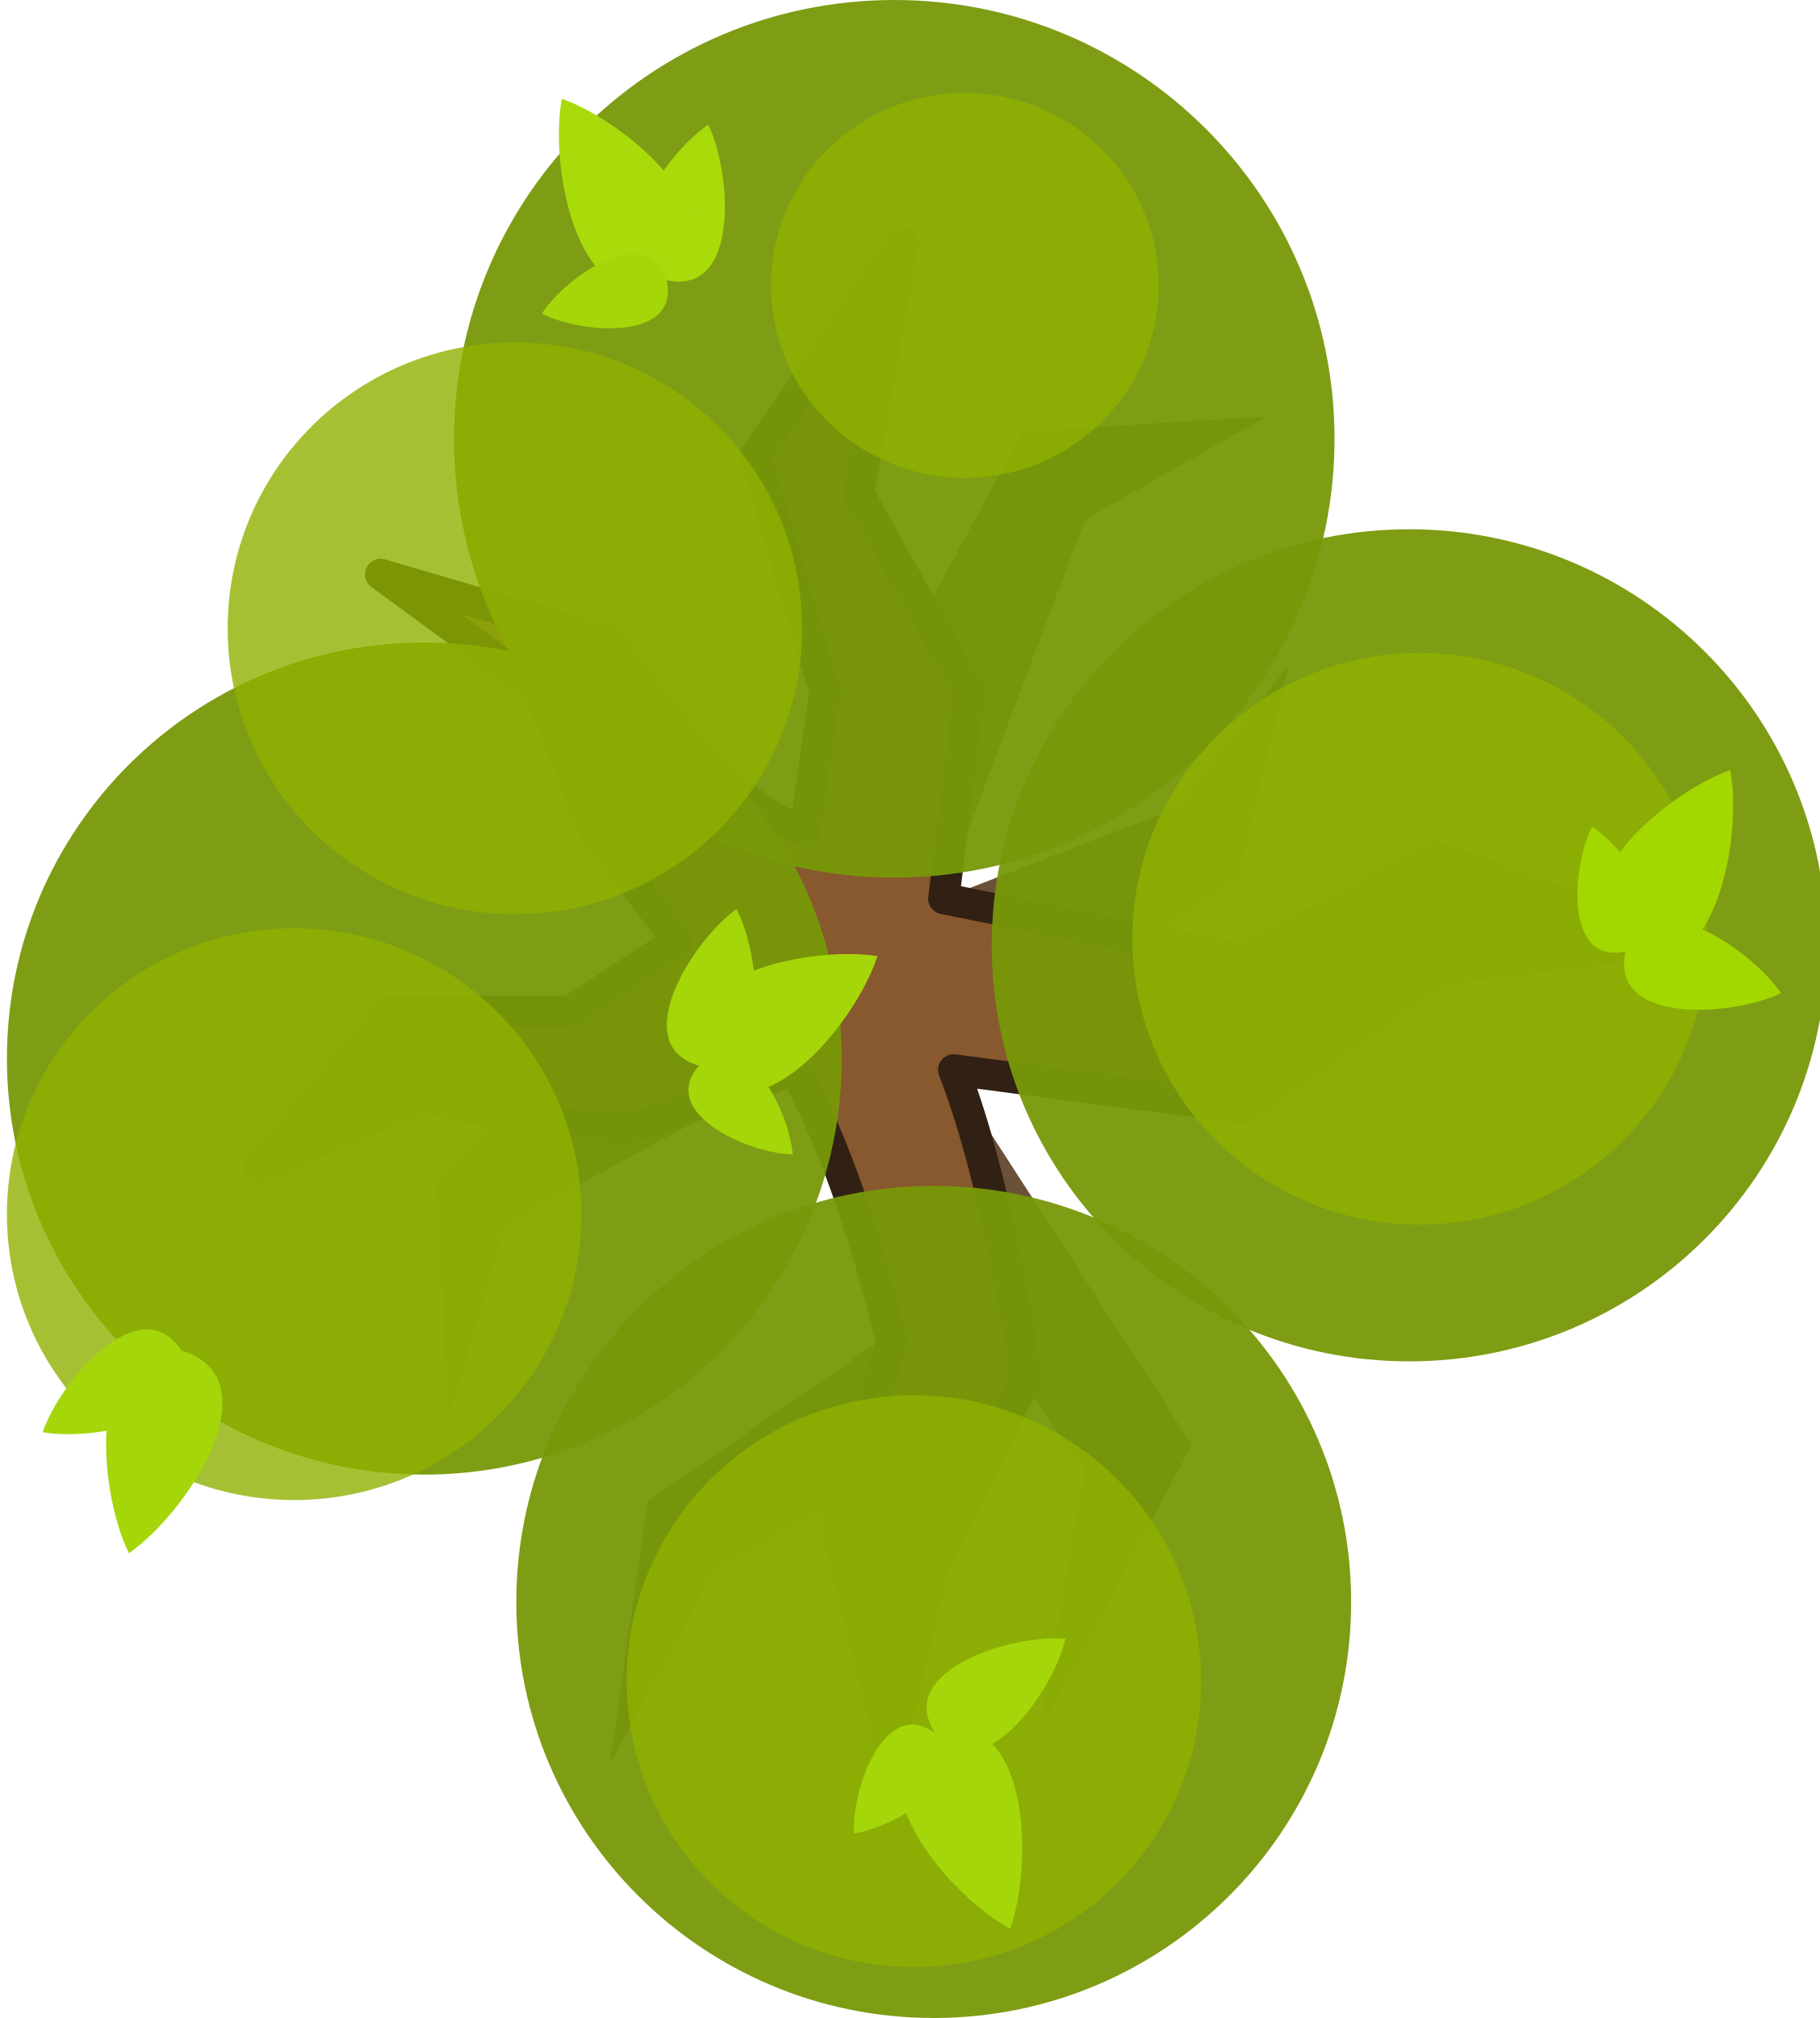
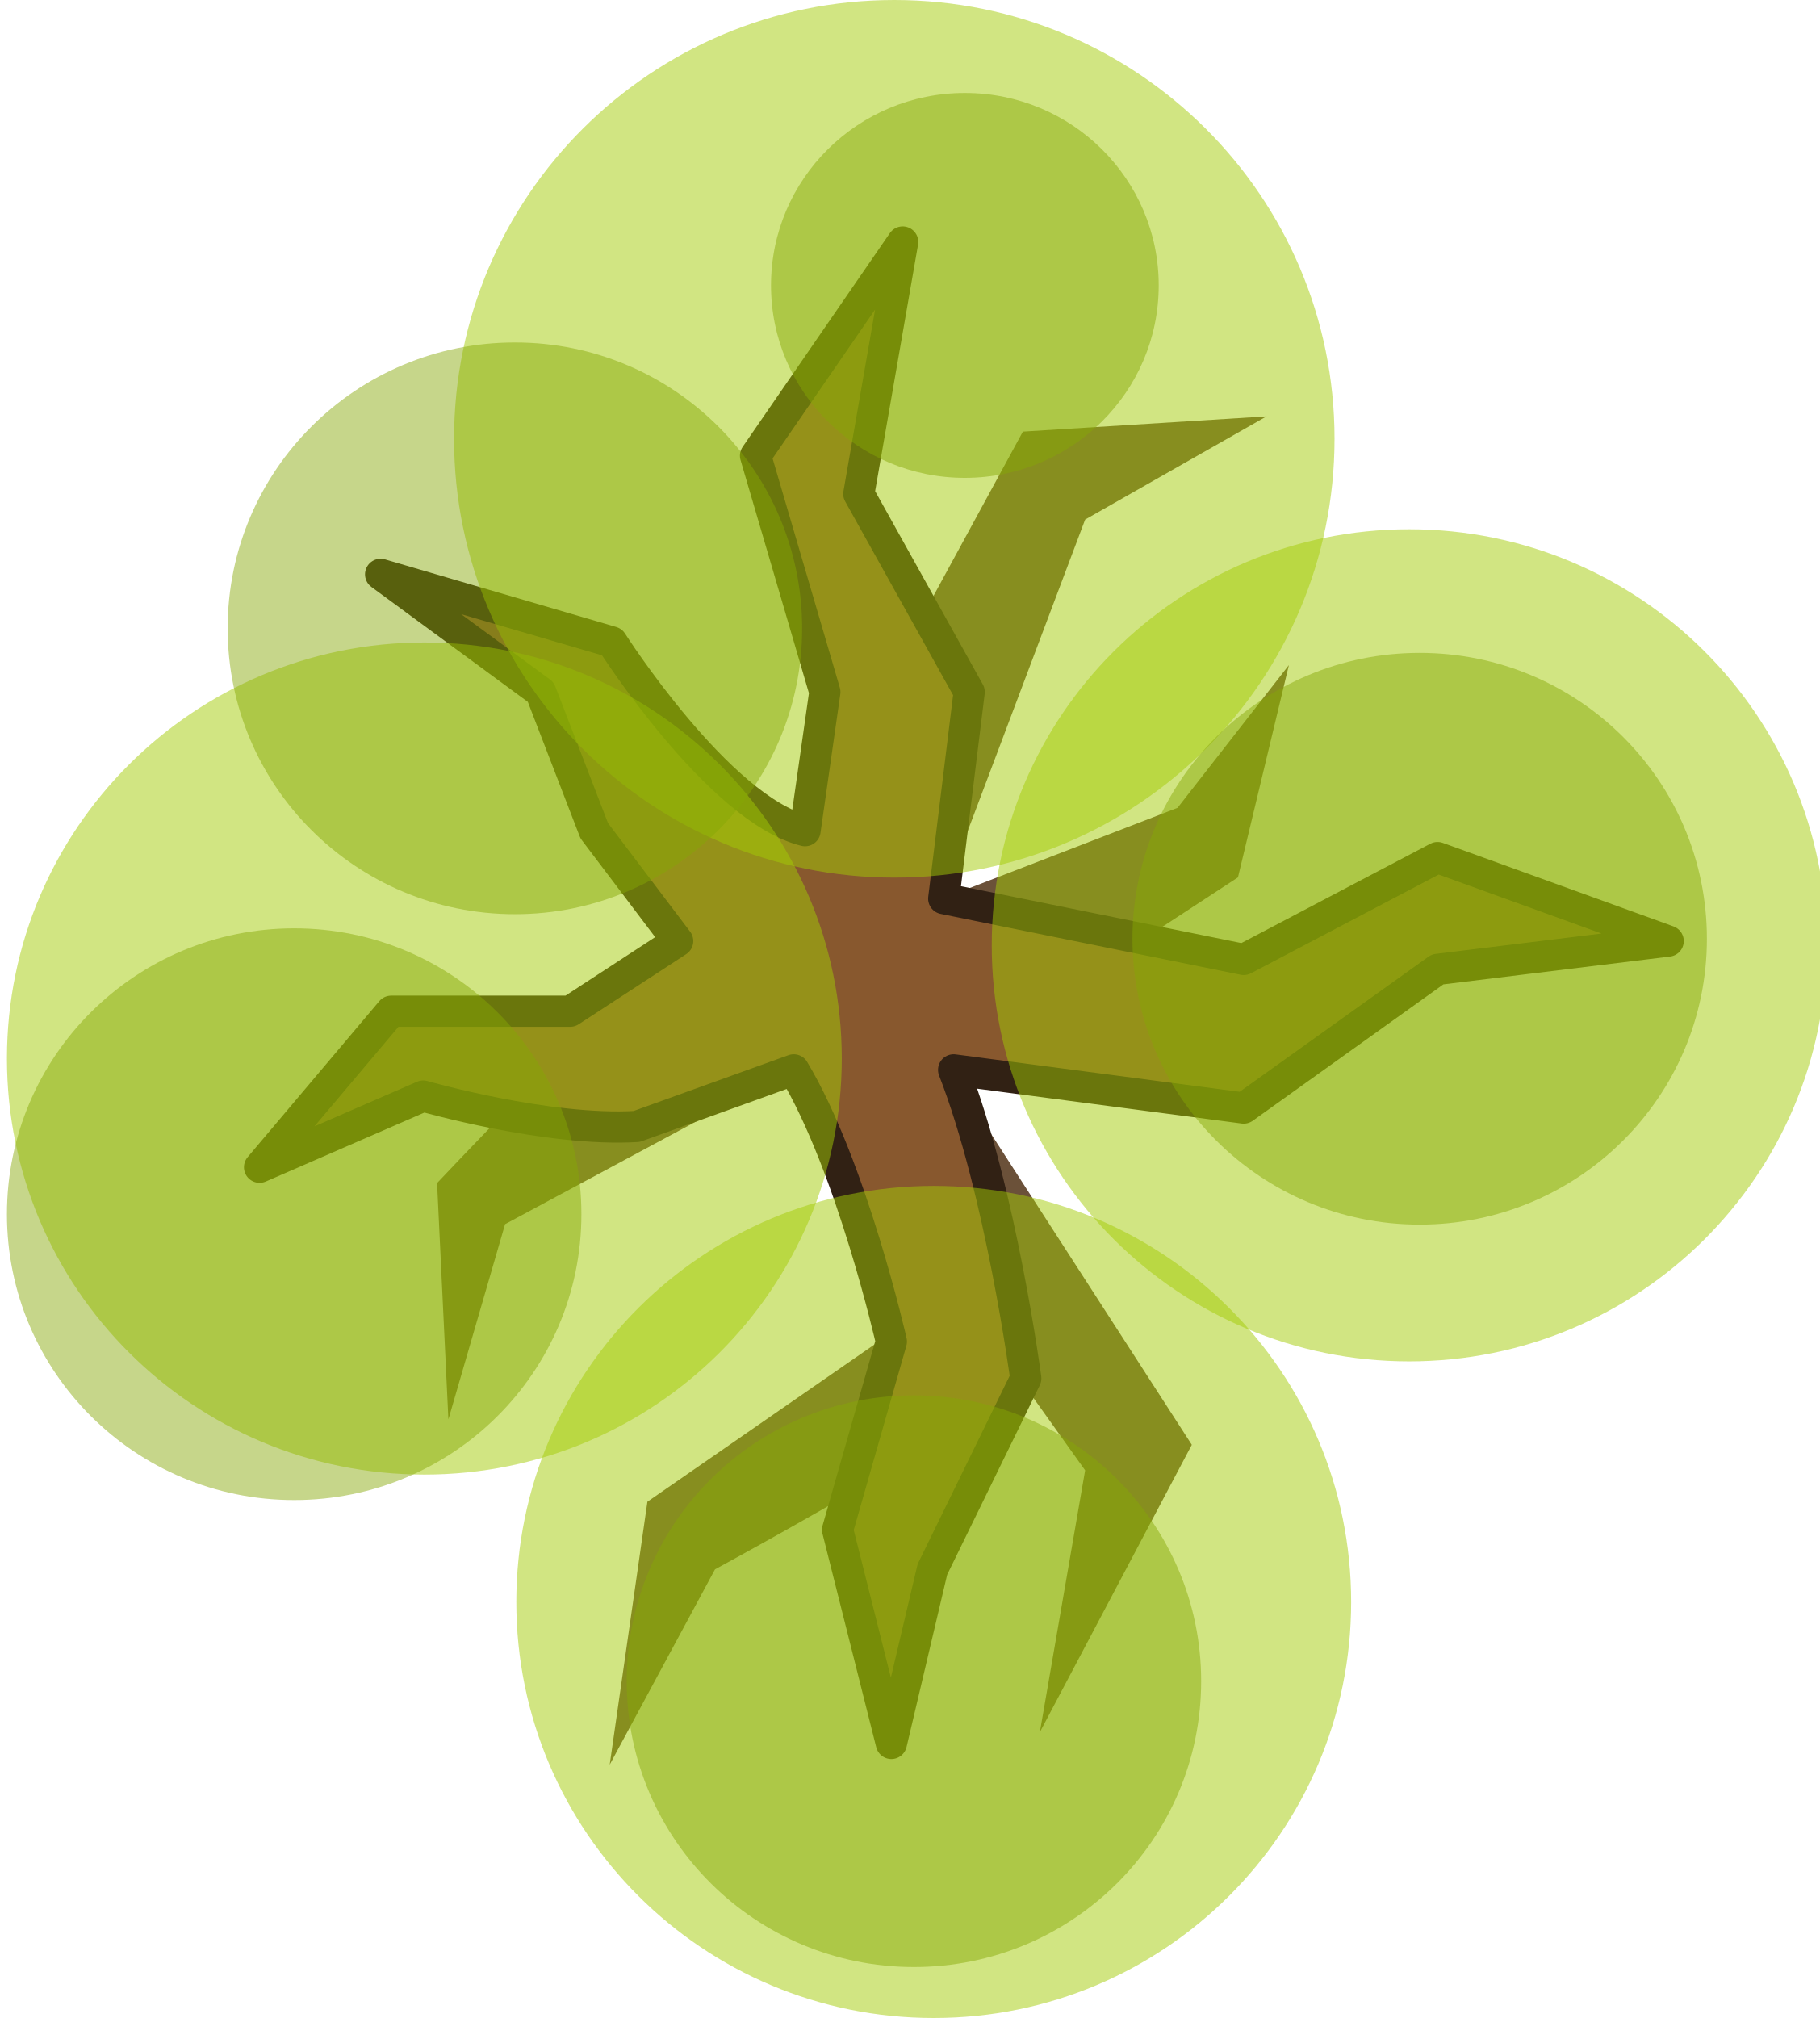
<svg xmlns="http://www.w3.org/2000/svg" width="525" height="582.155" viewBox="0 0 525 582.155" fill="none" version="1.1" id="svg52" xml:space="preserve">
  <defs id="defs56" />
  <path d="M 295.119,124.514 232.249,240.047 c 0,0 -22.692,19.072 -36.742,31.843 -28.364,25.78 -69.401,69.402 -69.401,69.402 l 3.266,68.176 16.352,-56.319 82.852,-44.517 31.434,73.892 -73.223,50.699 -10.876,75.855 30.381,-56.35 c 0,0 38.735,-21.027 56.576,-32.646 18.971,-12.356 29.802,-24.495 29.802,-24.495 l 20.411,28.576 -13.062,75.524 43.838,-82.891 -70.375,-108.981 83.69,-54.705 14.697,-61.237 -32.118,41.163 -67.901,26.197 41.232,-109.351 52.334,-29.771 z" fill="#5b3e24" id="path2" style="stroke-width:2.053;opacity:0.9" />
  <path d="m 232.271,239.638 5.716,-40.008 -20.004,-68.176 42.458,-61.645 -12.656,72.667 31.843,57.154 -7.348,59.602 86.548,17.555 55.929,-29.393 66.544,24.086 -66.544,8.166 -55.929,40.008 -83.69,-11.024 c 13.598,34.902 20.819,88.997 20.819,88.997 l -26.944,55.114 -11.839,50.213 -15.514,-61.645 15.514,-54.297 c 0,0 -11.42,-50.426 -28.17,-78.382 l -45.314,16.331 c -25.755,1.546 -61.579,-8.769 -61.579,-8.769 l -47.223,20.532 37.984,-45.008 h 51.631 l 31.026,-20.236 -24.086,-31.841 -15.432,-40.008 -46.197,-33.94 66.729,19.505 c 0,0 30.798,48.251 55.727,54.443 z" fill="#6d4a2c" stroke="#1b1917" stroke-width="12.319" stroke-miterlimit="16" stroke-linejoin="round" id="path4" style="stroke:#312114;stroke-opacity:1;stroke-width:9;stroke-miterlimit:16;stroke-dasharray:none;fill:#88582e;fill-opacity:1" />
-   <path opacity="0.95" d="m 122.432,425.39 c 66.513,0 120.432,-53.736 120.432,-120.023 0,-66.287 -53.919,-120.024 -120.432,-120.024 C 55.919,185.343 2,239.08 2,305.367 2,371.654 55.919,425.39 122.432,425.39 Z" fill="#3a4f3f" id="path6" style="stroke-width:2.053;fill:#789808;fill-opacity:1" />
-   <path opacity="0.95" d="m 258.02,253.173 c 70.149,0 127.016,-56.675 127.016,-126.587 0,-69.911 -56.867,-126.586 -127.016,-126.586 -70.149,0 -127.016,56.675 -127.016,126.586 0,69.911 56.867,126.587 127.016,126.587 z" fill="#3a4f3f" id="path8" style="stroke-width:2.053;fill:#789808;fill-opacity:1" />
-   <path opacity="0.95" d="m 269.399,582.155 c 66.513,0 120.432,-53.736 120.432,-120.023 0,-66.287 -53.919,-120.023 -120.432,-120.023 -66.513,0 -120.432,53.736 -120.432,120.023 0,66.287 53.919,120.023 120.432,120.023 z" fill="#3a4f3f" id="path10" style="stroke-width:2.053;fill:#789808;fill-opacity:1" />
-   <path opacity="0.95" d="m 406.568,392.73 c 66.513,0 120.432,-53.736 120.432,-120.023 0,-66.287 -53.919,-120.024 -120.432,-120.024 -66.513,0 -120.432,53.737 -120.432,120.024 0,66.287 53.919,120.023 120.432,120.023 z" fill="#3a4f3f" id="path12" style="stroke-width:2.053;fill:#789808;fill-opacity:1" />
-   <path opacity="0.85" d="m 148.559,263.724 c 45.77,0 82.872,-36.92 82.872,-82.465 0,-45.544 -37.103,-82.465 -82.872,-82.465 -45.77,0 -82.873,36.921 -82.873,82.465 0,45.544 37.104,82.465 82.873,82.465 z" fill="#485e52" id="path14" style="stroke-width:2.053;fill:#8fb200;fill-opacity:1;opacity:0.8" />
-   <path opacity="0.85" d="m 409.6,353.275 c 45.77,0 82.872,-36.92 82.872,-82.465 0,-45.544 -37.103,-82.465 -82.872,-82.465 -45.77,0 -82.873,36.921 -82.873,82.465 0,45.544 37.104,82.465 82.873,82.465 z" fill="#485e52" id="path14-3" style="opacity:0.8;fill:#8fb200;fill-opacity:1;stroke-width:2.053" />
-   <path opacity="0.85" d="m 263.683,567.456 c 45.77,0 82.873,-36.92 82.873,-82.464 0,-45.544 -37.103,-82.466 -82.873,-82.466 -45.77,0 -82.873,36.922 -82.873,82.466 0,45.544 37.104,82.464 82.873,82.464 z" fill="#485e52" id="path16" style="stroke-width:2.053;fill:#8fb200;fill-opacity:1;opacity:0.8" />
-   <path opacity="0.85" d="m 278.382,137.854 c 30.888,0 55.929,-24.858 55.929,-55.521 0,-30.664 -25.041,-55.521 -55.929,-55.521 -30.89,0 -55.931,24.858 -55.931,55.521 0,30.663 25.041,55.521 55.931,55.521 z" fill="#485e52" id="path20" style="stroke-width:2.053;fill:#8fb200;fill-opacity:1;opacity:0.8" />
-   <path opacity="0.85" d="m 84.873,432.736 c 45.77,0 82.873,-36.92 82.873,-82.464 0,-45.546 -37.104,-82.466 -82.873,-82.466 C 39.104,267.806 2,304.726 2,350.272 c 0,45.544 37.104,82.464 82.873,82.464 z" fill="#485e52" id="path22" style="stroke-width:2.053;fill:#8fb200;fill-opacity:1;opacity:0.8" />
-   <path d="m 12.31,413.159 c 15.837,2.817 50.094,-4.591 40.026,-23.564 -11.703,-18.013 -34.807,8.342 -40.031,23.556 l -0.008,0.004 c 0.003,0 0.011,0.002 0.013,0.004 z" fill="#77a37a" id="path24" style="stroke-width:2.053;fill:#a4d609;fill-opacity:1" />
-   <path d="m 37.195,448.088 0.004,-0.014 c 17.209,-11.96 41.957,-50.26 15.138,-58.479 -27.438,-5.831 -24.391,39.666 -15.15,58.475 l -0.004,0.014 c 0.001,-0.002 0.005,-0.004 0.007,-0.006 10e-4,0.004 0.003,0.006 0.005,0.01 z" fill="#5f926a" id="path26" style="stroke-width:2.053;fill:#a4d609;fill-opacity:1" />
-   <path d="m 307.432,472.74 c -3.745,15.643 -24.228,44.084 -37.598,27.272 -11.833,-17.926 21.561,-28.572 37.592,-27.281 l 0.008,-0.006 c 0,0.004 -0.002,0.012 -0.002,0.014 z" fill="#5f926a" id="path28" style="stroke-width:2.053;fill:#a4d609;fill-opacity:1" />
-   <path d="m 291.444,556.437 -0.006,-0.012 c -18.442,-9.954 -47.33,-45.234 -21.604,-56.411 26.611,-8.874 28.689,36.68 21.616,56.405 l 0.006,0.014 c -0.002,-0.002 -0.006,-0.004 -0.008,-0.004 0,0.004 -0.002,0.006 -0.004,0.008 z" fill="#587e60" id="path30" style="stroke-width:2.053;fill:#a4d609;fill-opacity:1" />
-   <path d="m 246.362,528.953 0.006,-0.008 c -0.645,-13.14 9.001,-39.682 23.466,-28.931 13.506,11.931 -10.469,26.854 -23.46,28.938 0,0 -0.008,0 -0.012,0.002 z" fill="#77a37a" id="path32" style="stroke-width:2.053;fill:#a4d609;fill-opacity:1" />
-   <path d="m 204.335,35.948 -0.002,0.008 c -13.267,9.095 -32.499,38.396 -12.016,44.867 20.974,4.638 18.968,-30.354 12.026,-44.864 -0.002,-0.003 -0.006,-0.007 -0.008,-0.01 z" fill="#5f926a" id="path34" style="stroke-width:2.053;fill:#a9db0b;fill-opacity:1" />
-   <path d="m 162.101,28.501 0.007,0.013 c -3.886,20.593 5.322,65.253 30.208,52.31 23.652,-15.08 -10.421,-45.385 -30.197,-52.316 l -0.007,-0.013 c 2.1e-4,0.002 -4.1e-4,0.007 -8.2e-4,0.009 -0.004,-0.003 -0.006,-0.003 -0.01,-0.003 z" fill="#587e60" id="path36" style="stroke-width:2.053;fill:#a9db0b;fill-opacity:1" />
-   <path d="m 156.326,90.472 0.008,-0.003 c 11.738,5.942 39.907,7.943 35.982,-9.646 -5.395,-17.194 -28.79,-1.376 -35.984,9.638 -8.2e-4,0.001 -0.003,0.008 -0.006,0.01 z" fill="#77a37a" id="path38" style="stroke-width:2.053;fill:#a4d609;fill-opacity:1" />
-   <path d="m 212.493,262.24 c 7.328,14.321 10.266,49.246 -10.825,45.17 -20.648,-5.923 -2.204,-35.725 10.815,-45.172 l 0.002,-0.006 c 0.002,0.002 0.006,0.008 0.008,0.008 z" fill="#5f926a" id="path40" style="stroke-width:2.053;fill:#a4d609;fill-opacity:1" />
-   <path d="m 228.705,333.05 -0.006,-0.006 c -13.151,-0.372 -38.866,-12.044 -27.031,-25.632 12.94,-12.543 25.964,12.514 27.038,25.626 0,0.002 0,0.008 0,0.012 z" fill="#77a37a" id="path42" style="stroke-width:2.053;fill:#a4d609;fill-opacity:1" />
-   <path d="m 253.173,275.821 -0.016,0.006 c -6.402,19.955 -35.787,54.824 -51.492,31.584 -13.602,-24.534 30.796,-34.929 51.486,-31.594 l 0.014,-0.008 c 0,0.002 -0.002,0.008 -0.002,0.008 0.004,0 0.008,0.002 0.01,0.004 z" fill="#587e60" id="path44" style="stroke-width:2.053;fill:#a4d609;fill-opacity:1" />
-   <path d="m 513.86,286.492 c -9.096,-13.268 -38.397,-32.5 -44.866,-12.017 -4.638,20.973 30.352,18.969 44.864,12.028 l 0.006,0.002 c 0,-0.004 -0.004,-0.01 -0.004,-0.012 z" fill="#5f926a" id="path46" style="stroke-width:2.053;fill:#a3d700;fill-opacity:1" />
-   <path d="m 499.198,222.145 -0.008,0.014 c -19.776,6.93 -53.851,37.235 -30.198,52.315 24.887,12.943 34.093,-31.718 30.209,-52.309 l 0.008,-0.014 c -0.002,0.002 -0.006,0.004 -0.008,0.004 0,-0.004 -0.002,-0.006 -0.002,-0.01 z" fill="#587e60" id="path48" style="stroke-width:2.053;fill:#a3d700;fill-opacity:1" />
-   <path d="m 459.343,238.484 0.002,0.008 c -5.942,11.736 -7.942,39.906 9.646,35.982 17.195,-5.396 1.378,-28.792 -9.638,-35.986 l -0.002,-0.006 c 0.002,-0.002 0,0 0,0 -0.002,-0.002 -0.006,0.004 -0.008,0.002 z" fill="#77a37a" id="path50" style="stroke-width:2.053;fill:#a3d700;fill-opacity:1" />
+   <path opacity="0.95" d="m 122.432,425.39 c 66.513,0 120.432,-53.736 120.432,-120.023 0,-66.287 -53.919,-120.024 -120.432,-120.024 C 55.919,185.343 2,239.08 2,305.367 2,371.654 55.919,425.39 122.432,425.39 Z" fill="#3a4f3f" id="path6" style="stroke-width:2.053;fill:#a3cb04;fill-opacity:0.523" />
+   <path opacity="0.95" d="m 258.02,253.173 c 70.149,0 127.016,-56.675 127.016,-126.587 0,-69.911 -56.867,-126.586 -127.016,-126.586 -70.149,0 -127.016,56.675 -127.016,126.586 0,69.911 56.867,126.587 127.016,126.587 z" fill="#3a4f3f" id="path8" style="stroke-width:2.053;fill:#a3cb04;fill-opacity:0.523" />
+   <path opacity="0.95" d="m 269.399,582.155 c 66.513,0 120.432,-53.736 120.432,-120.023 0,-66.287 -53.919,-120.023 -120.432,-120.023 -66.513,0 -120.432,53.736 -120.432,120.023 0,66.287 53.919,120.023 120.432,120.023 z" fill="#3a4f3f" id="path10" style="stroke-width:2.053;fill:#a3cb04;fill-opacity:0.523" />
+   <path opacity="0.95" d="m 406.568,392.73 c 66.513,0 120.432,-53.736 120.432,-120.023 0,-66.287 -53.919,-120.024 -120.432,-120.024 -66.513,0 -120.432,53.737 -120.432,120.024 0,66.287 53.919,120.023 120.432,120.023 z" fill="#3a4f3f" id="path12" style="stroke-width:2.053;fill:#a3cb04;fill-opacity:0.523" />
+   <path opacity="0.85" d="m 148.559,263.724 c 45.77,0 82.872,-36.92 82.872,-82.465 0,-45.544 -37.103,-82.465 -82.872,-82.465 -45.77,0 -82.873,36.921 -82.873,82.465 0,45.544 37.104,82.465 82.873,82.465 z" fill="#485e52" id="path14" style="stroke-width:2.053;fill:#85a604;fill-opacity:0.585;opacity:0.8" />
+   <path opacity="0.85" d="m 409.6,353.275 c 45.77,0 82.872,-36.92 82.872,-82.465 0,-45.544 -37.103,-82.465 -82.872,-82.465 -45.77,0 -82.873,36.921 -82.873,82.465 0,45.544 37.104,82.465 82.873,82.465 z" fill="#485e52" id="path14-3" style="opacity:0.8;fill:#85a604;fill-opacity:0.585;stroke-width:2.053" />
+   <path opacity="0.85" d="m 263.683,567.456 c 45.77,0 82.873,-36.92 82.873,-82.464 0,-45.544 -37.103,-82.466 -82.873,-82.466 -45.77,0 -82.873,36.922 -82.873,82.466 0,45.544 37.104,82.464 82.873,82.464 z" fill="#485e52" id="path16" style="stroke-width:2.053;fill:#85a604;fill-opacity:0.585;opacity:0.8" />
+   <path opacity="0.85" d="m 278.382,137.854 c 30.888,0 55.929,-24.858 55.929,-55.521 0,-30.664 -25.041,-55.521 -55.929,-55.521 -30.89,0 -55.931,24.858 -55.931,55.521 0,30.663 25.041,55.521 55.931,55.521 z" fill="#485e52" id="path20" style="stroke-width:2.053;fill:#85a604;fill-opacity:0.585;opacity:0.8" />
+   <path opacity="0.85" d="m 84.873,432.736 c 45.77,0 82.873,-36.92 82.873,-82.464 0,-45.546 -37.104,-82.466 -82.873,-82.466 C 39.104,267.806 2,304.726 2,350.272 c 0,45.544 37.104,82.464 82.873,82.464 z" fill="#485e52" id="path22" style="stroke-width:2.053;fill:#85a604;fill-opacity:0.585;opacity:0.8" />
</svg>
